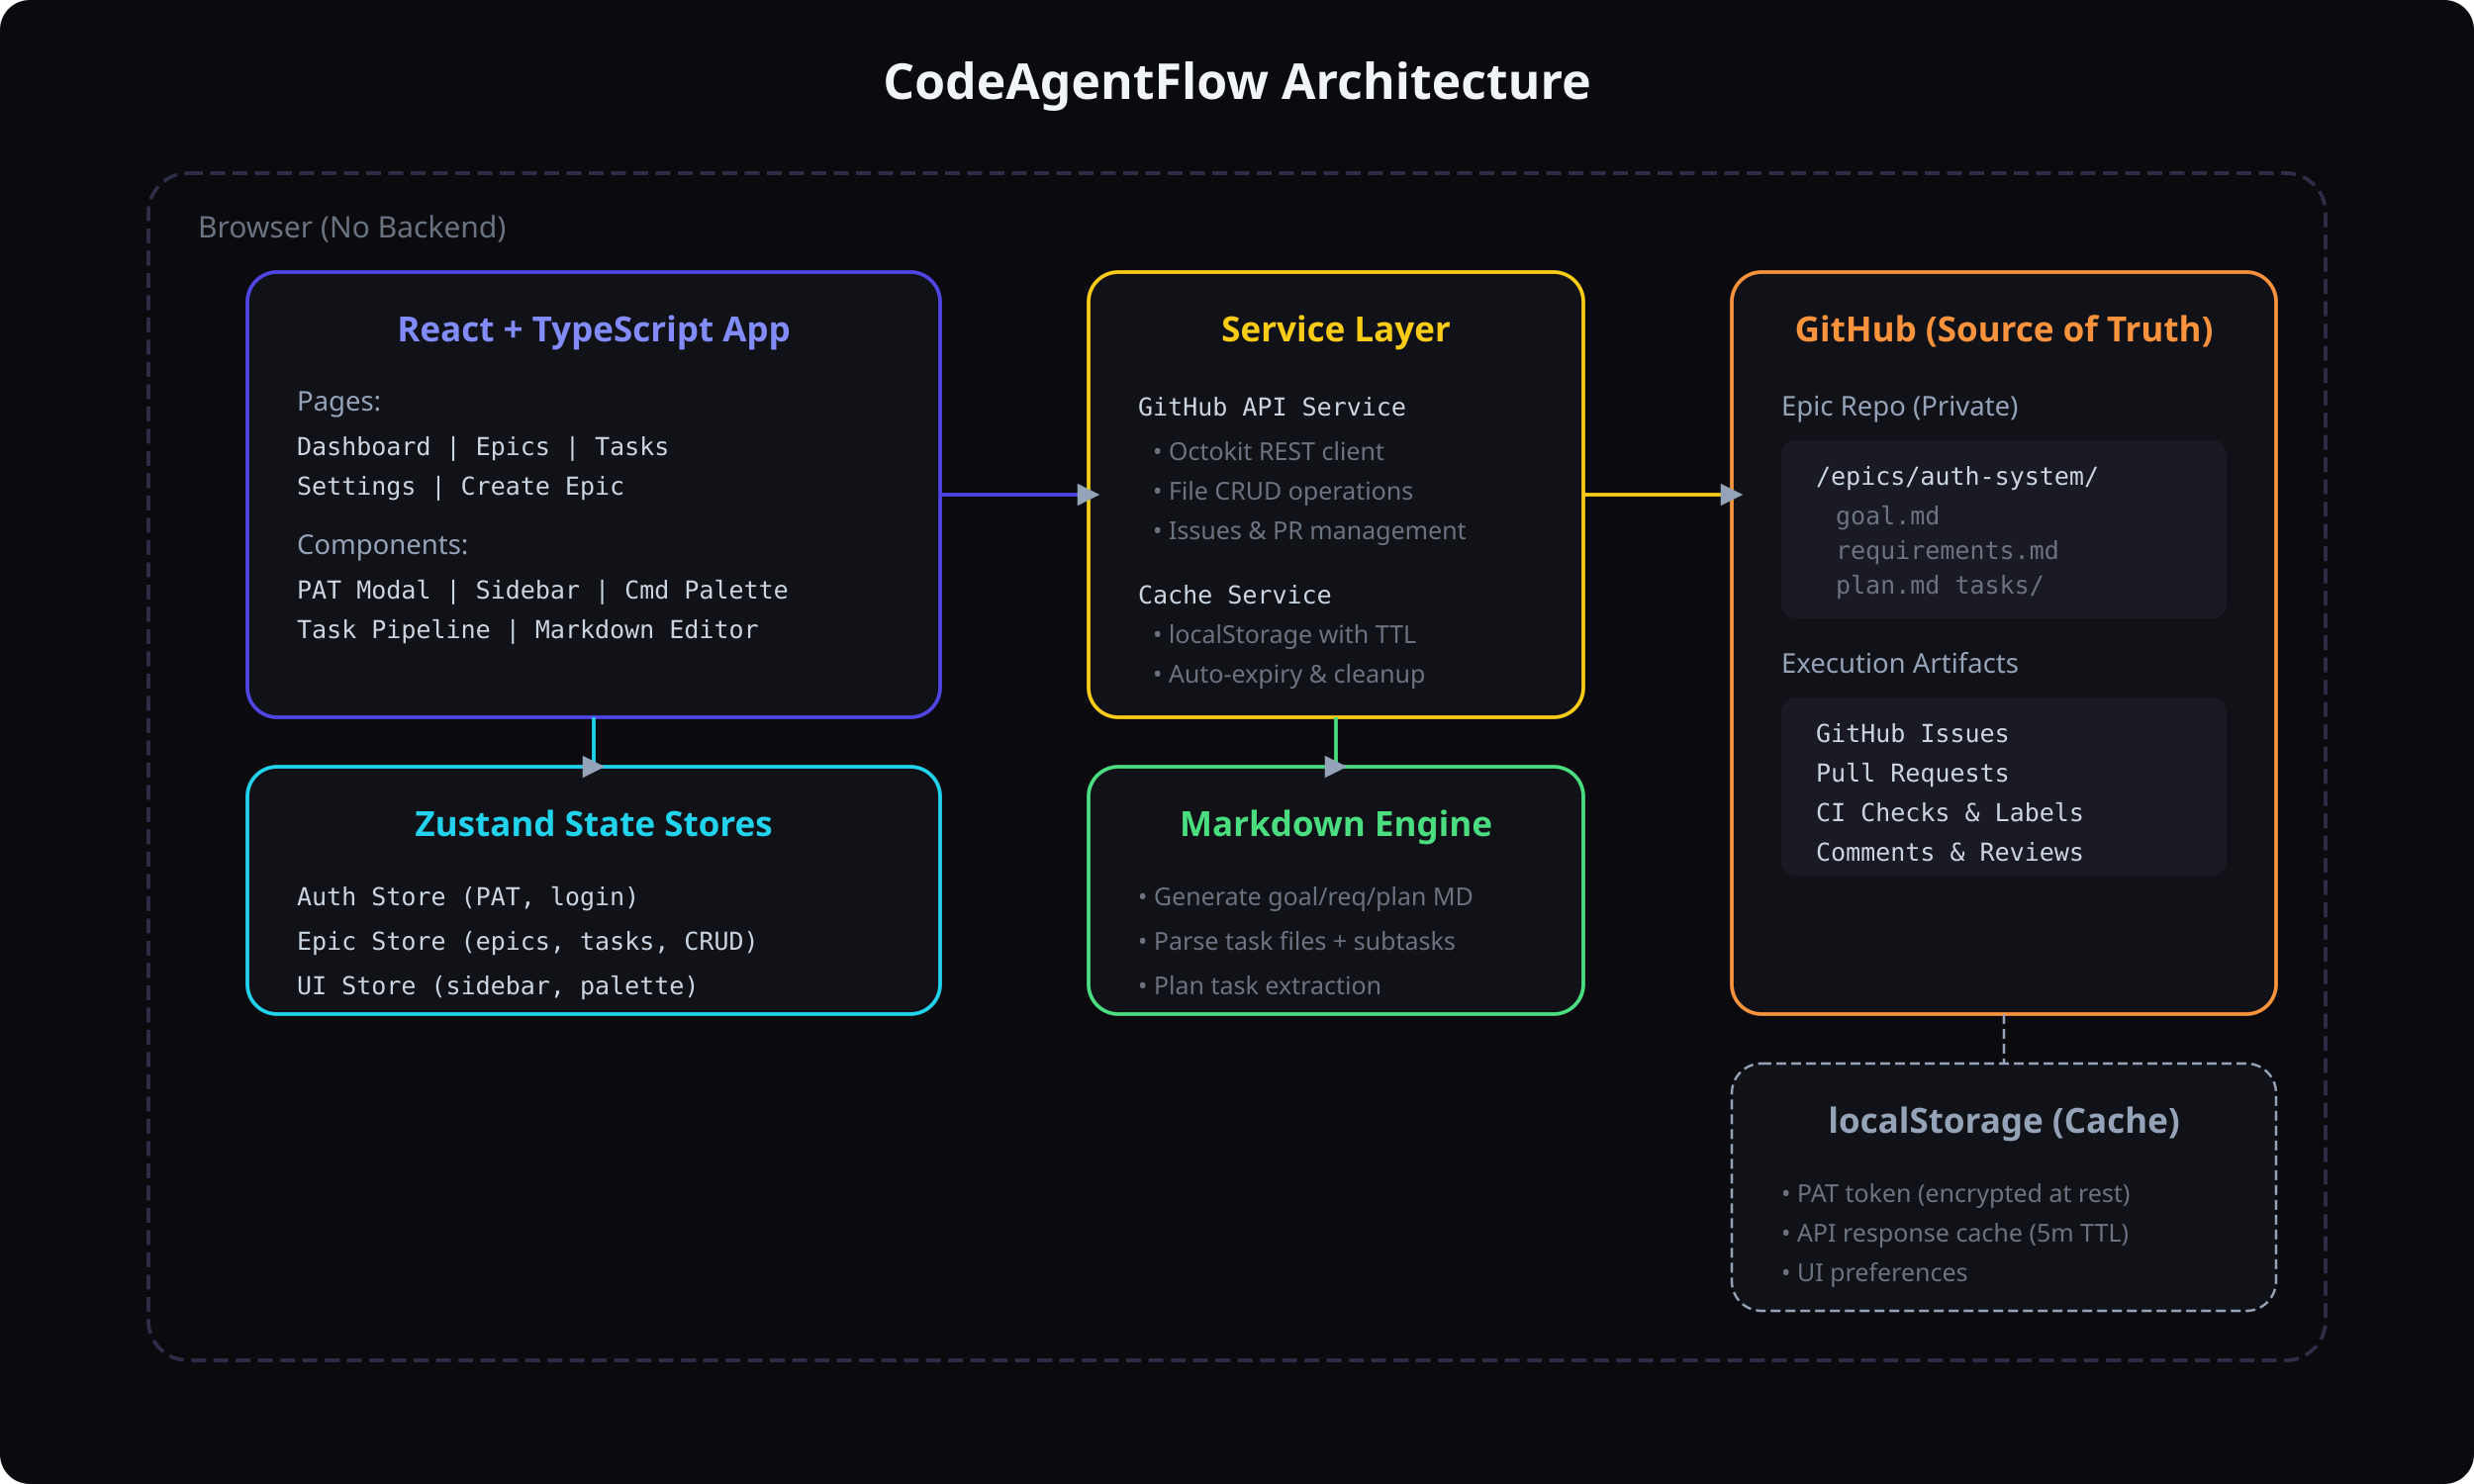
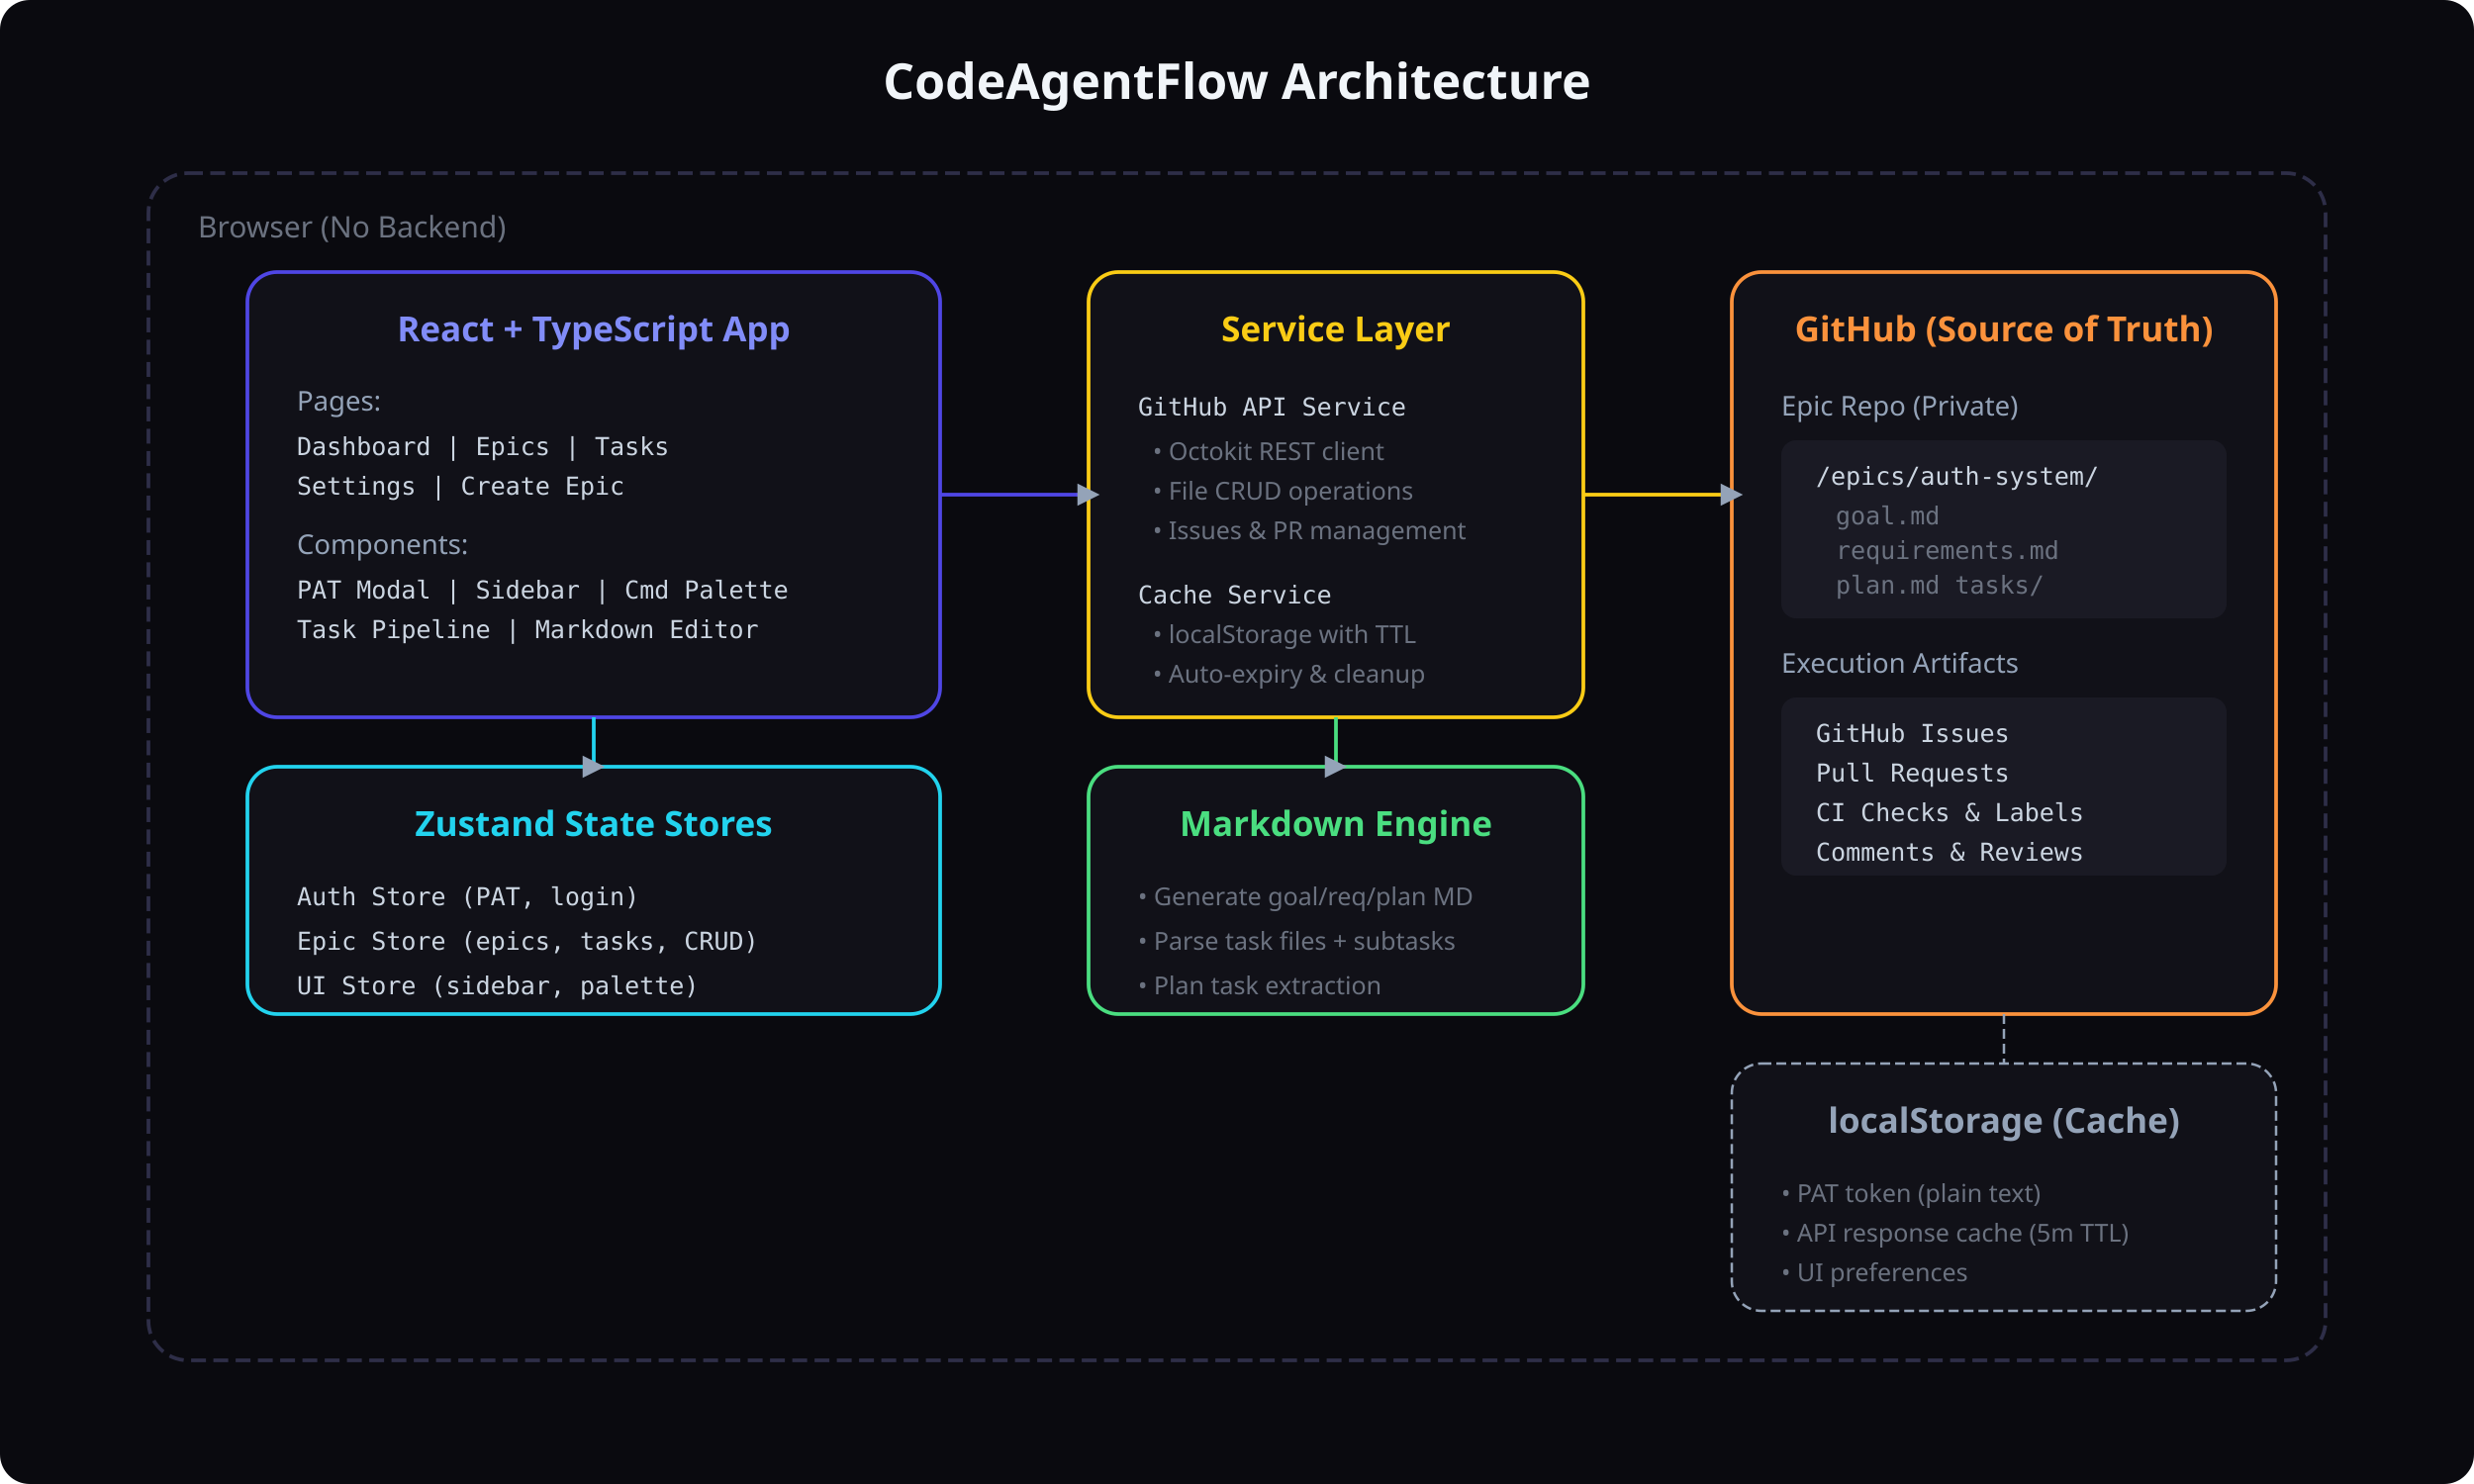
<svg xmlns="http://www.w3.org/2000/svg" viewBox="0 0 1000 600" fill="none">
  <defs>
    <linearGradient id="bg5" x1="0" y1="0" x2="1000" y2="600">
      <stop offset="0%" stop-color="#0a0a0f" />
      <stop offset="100%" stop-color="#111118" />
    </linearGradient>
  </defs>
  <rect width="1000" height="600" fill="url(#bg5)" rx="12" />
  <text x="500" y="40" font-family="system-ui" font-size="20" fill="#f1f5f9" font-weight="700" text-anchor="middle">CodeAgentFlow Architecture</text>
  <rect x="60" y="70" width="880" height="480" rx="16" fill="none" stroke="#2e2e48" stroke-width="1.5" stroke-dasharray="6 3" />
  <text x="80" y="96" font-family="system-ui" font-size="12" fill="#6b7280">Browser (No Backend)</text>
  <rect x="100" y="110" width="280" height="180" rx="12" fill="#111118" stroke="#4f46e5" stroke-width="1.5" />
  <text x="240" y="138" font-family="system-ui" font-size="14" fill="#818cf8" font-weight="600" text-anchor="middle">React + TypeScript App</text>
  <text x="120" y="166" font-family="system-ui" font-size="11" fill="#94a3b8">Pages:</text>
  <text x="120" y="184" font-family="monospace" font-size="10" fill="#cbd5e1">Dashboard | Epics | Tasks</text>
  <text x="120" y="200" font-family="monospace" font-size="10" fill="#cbd5e1">Settings | Create Epic</text>
  <text x="120" y="224" font-family="system-ui" font-size="11" fill="#94a3b8">Components:</text>
  <text x="120" y="242" font-family="monospace" font-size="10" fill="#cbd5e1">PAT Modal | Sidebar | Cmd Palette</text>
  <text x="120" y="258" font-family="monospace" font-size="10" fill="#cbd5e1">Task Pipeline | Markdown Editor</text>
  <rect x="100" y="310" width="280" height="100" rx="12" fill="#111118" stroke="#22d3ee" stroke-width="1.5" />
  <text x="240" y="338" font-family="system-ui" font-size="14" fill="#22d3ee" font-weight="600" text-anchor="middle">Zustand State Stores</text>
  <text x="120" y="366" font-family="monospace" font-size="10" fill="#cbd5e1">Auth Store (PAT, login)</text>
  <text x="120" y="384" font-family="monospace" font-size="10" fill="#cbd5e1">Epic Store (epics, tasks, CRUD)</text>
  <text x="120" y="402" font-family="monospace" font-size="10" fill="#cbd5e1">UI Store (sidebar, palette)</text>
  <rect x="440" y="110" width="200" height="180" rx="12" fill="#111118" stroke="#facc15" stroke-width="1.5" />
  <text x="540" y="138" font-family="system-ui" font-size="14" fill="#facc15" font-weight="600" text-anchor="middle">Service Layer</text>
  <text x="460" y="168" font-family="monospace" font-size="10" fill="#cbd5e1">GitHub API Service</text>
  <text x="466" y="186" font-family="system-ui" font-size="10" fill="#6b7280">• Octokit REST client</text>
  <text x="466" y="202" font-family="system-ui" font-size="10" fill="#6b7280">• File CRUD operations</text>
  <text x="466" y="218" font-family="system-ui" font-size="10" fill="#6b7280">• Issues &amp; PR management</text>
  <text x="460" y="244" font-family="monospace" font-size="10" fill="#cbd5e1">Cache Service</text>
  <text x="466" y="260" font-family="system-ui" font-size="10" fill="#6b7280">• localStorage with TTL</text>
  <text x="466" y="276" font-family="system-ui" font-size="10" fill="#6b7280">• Auto-expiry &amp; cleanup</text>
  <rect x="440" y="310" width="200" height="100" rx="12" fill="#111118" stroke="#4ade80" stroke-width="1.5" />
  <text x="540" y="338" font-family="system-ui" font-size="14" fill="#4ade80" font-weight="600" text-anchor="middle">Markdown Engine</text>
  <text x="460" y="366" font-family="system-ui" font-size="10" fill="#6b7280">• Generate goal/req/plan MD</text>
  <text x="460" y="384" font-family="system-ui" font-size="10" fill="#6b7280">• Parse task files + subtasks</text>
  <text x="460" y="402" font-family="system-ui" font-size="10" fill="#6b7280">• Plan task extraction</text>
  <rect x="700" y="110" width="220" height="300" rx="12" fill="#111118" stroke="#fb923c" stroke-width="1.5" />
  <text x="810" y="138" font-family="system-ui" font-size="14" fill="#fb923c" font-weight="600" text-anchor="middle">GitHub (Source of Truth)</text>
  <text x="720" y="168" font-family="system-ui" font-size="11" fill="#94a3b8" font-weight="500">Epic Repo (Private)</text>
  <rect x="720" y="178" width="180" height="72" rx="6" fill="#1a1a24" />
  <text x="734" y="196" font-family="monospace" font-size="10" fill="#cbd5e1">/epics/auth-system/</text>
  <text x="742" y="212" font-family="monospace" font-size="10" fill="#6b7280">goal.md</text>
  <text x="742" y="226" font-family="monospace" font-size="10" fill="#6b7280">requirements.md</text>
  <text x="742" y="240" font-family="monospace" font-size="10" fill="#6b7280">plan.md  tasks/</text>
  <text x="720" y="272" font-family="system-ui" font-size="11" fill="#94a3b8" font-weight="500">Execution Artifacts</text>
  <rect x="720" y="282" width="180" height="72" rx="6" fill="#1a1a24" />
  <text x="734" y="300" font-family="monospace" font-size="10" fill="#cbd5e1">GitHub Issues</text>
  <text x="734" y="316" font-family="monospace" font-size="10" fill="#cbd5e1">Pull Requests</text>
  <text x="734" y="332" font-family="monospace" font-size="10" fill="#cbd5e1">CI Checks &amp; Labels</text>
  <text x="734" y="348" font-family="monospace" font-size="10" fill="#cbd5e1">Comments &amp; Reviews</text>
  <rect x="700" y="430" width="220" height="100" rx="12" fill="#111118" stroke="#94a3b8" stroke-width="1" stroke-dasharray="4 2" />
  <text x="810" y="458" font-family="system-ui" font-size="14" fill="#94a3b8" font-weight="600" text-anchor="middle">localStorage (Cache)</text>
-   <text x="720" y="486" font-family="system-ui" font-size="10" fill="#6b7280">• PAT token (encrypted at rest)</text>
+   <text x="720" y="486" font-family="system-ui" font-size="10" fill="#6b7280">• PAT token (plain text)</text>
  <text x="720" y="502" font-family="system-ui" font-size="10" fill="#6b7280">• API response cache (5m TTL)</text>
  <text x="720" y="518" font-family="system-ui" font-size="10" fill="#6b7280">• UI preferences</text>
  <line x1="380" y1="200" x2="440" y2="200" stroke="#4f46e5" stroke-width="1.5" marker-end="url(#arrow)" />
  <line x1="640" y1="200" x2="700" y2="200" stroke="#facc15" stroke-width="1.5" marker-end="url(#arrow)" />
  <line x1="240" y1="290" x2="240" y2="310" stroke="#22d3ee" stroke-width="1.5" marker-end="url(#arrow)" />
  <line x1="540" y1="290" x2="540" y2="310" stroke="#4ade80" stroke-width="1.5" marker-end="url(#arrow)" />
  <line x1="810" y1="410" x2="810" y2="430" stroke="#94a3b8" stroke-width="1" stroke-dasharray="4 2" />
  <defs>
    <marker id="arrow" viewBox="0 0 10 10" refX="5" refY="5" markerWidth="6" markerHeight="6" orient="auto-start-auto">
      <path d="M 0 0 L 10 5 L 0 10 z" fill="#94a3b8" />
    </marker>
  </defs>
</svg>
